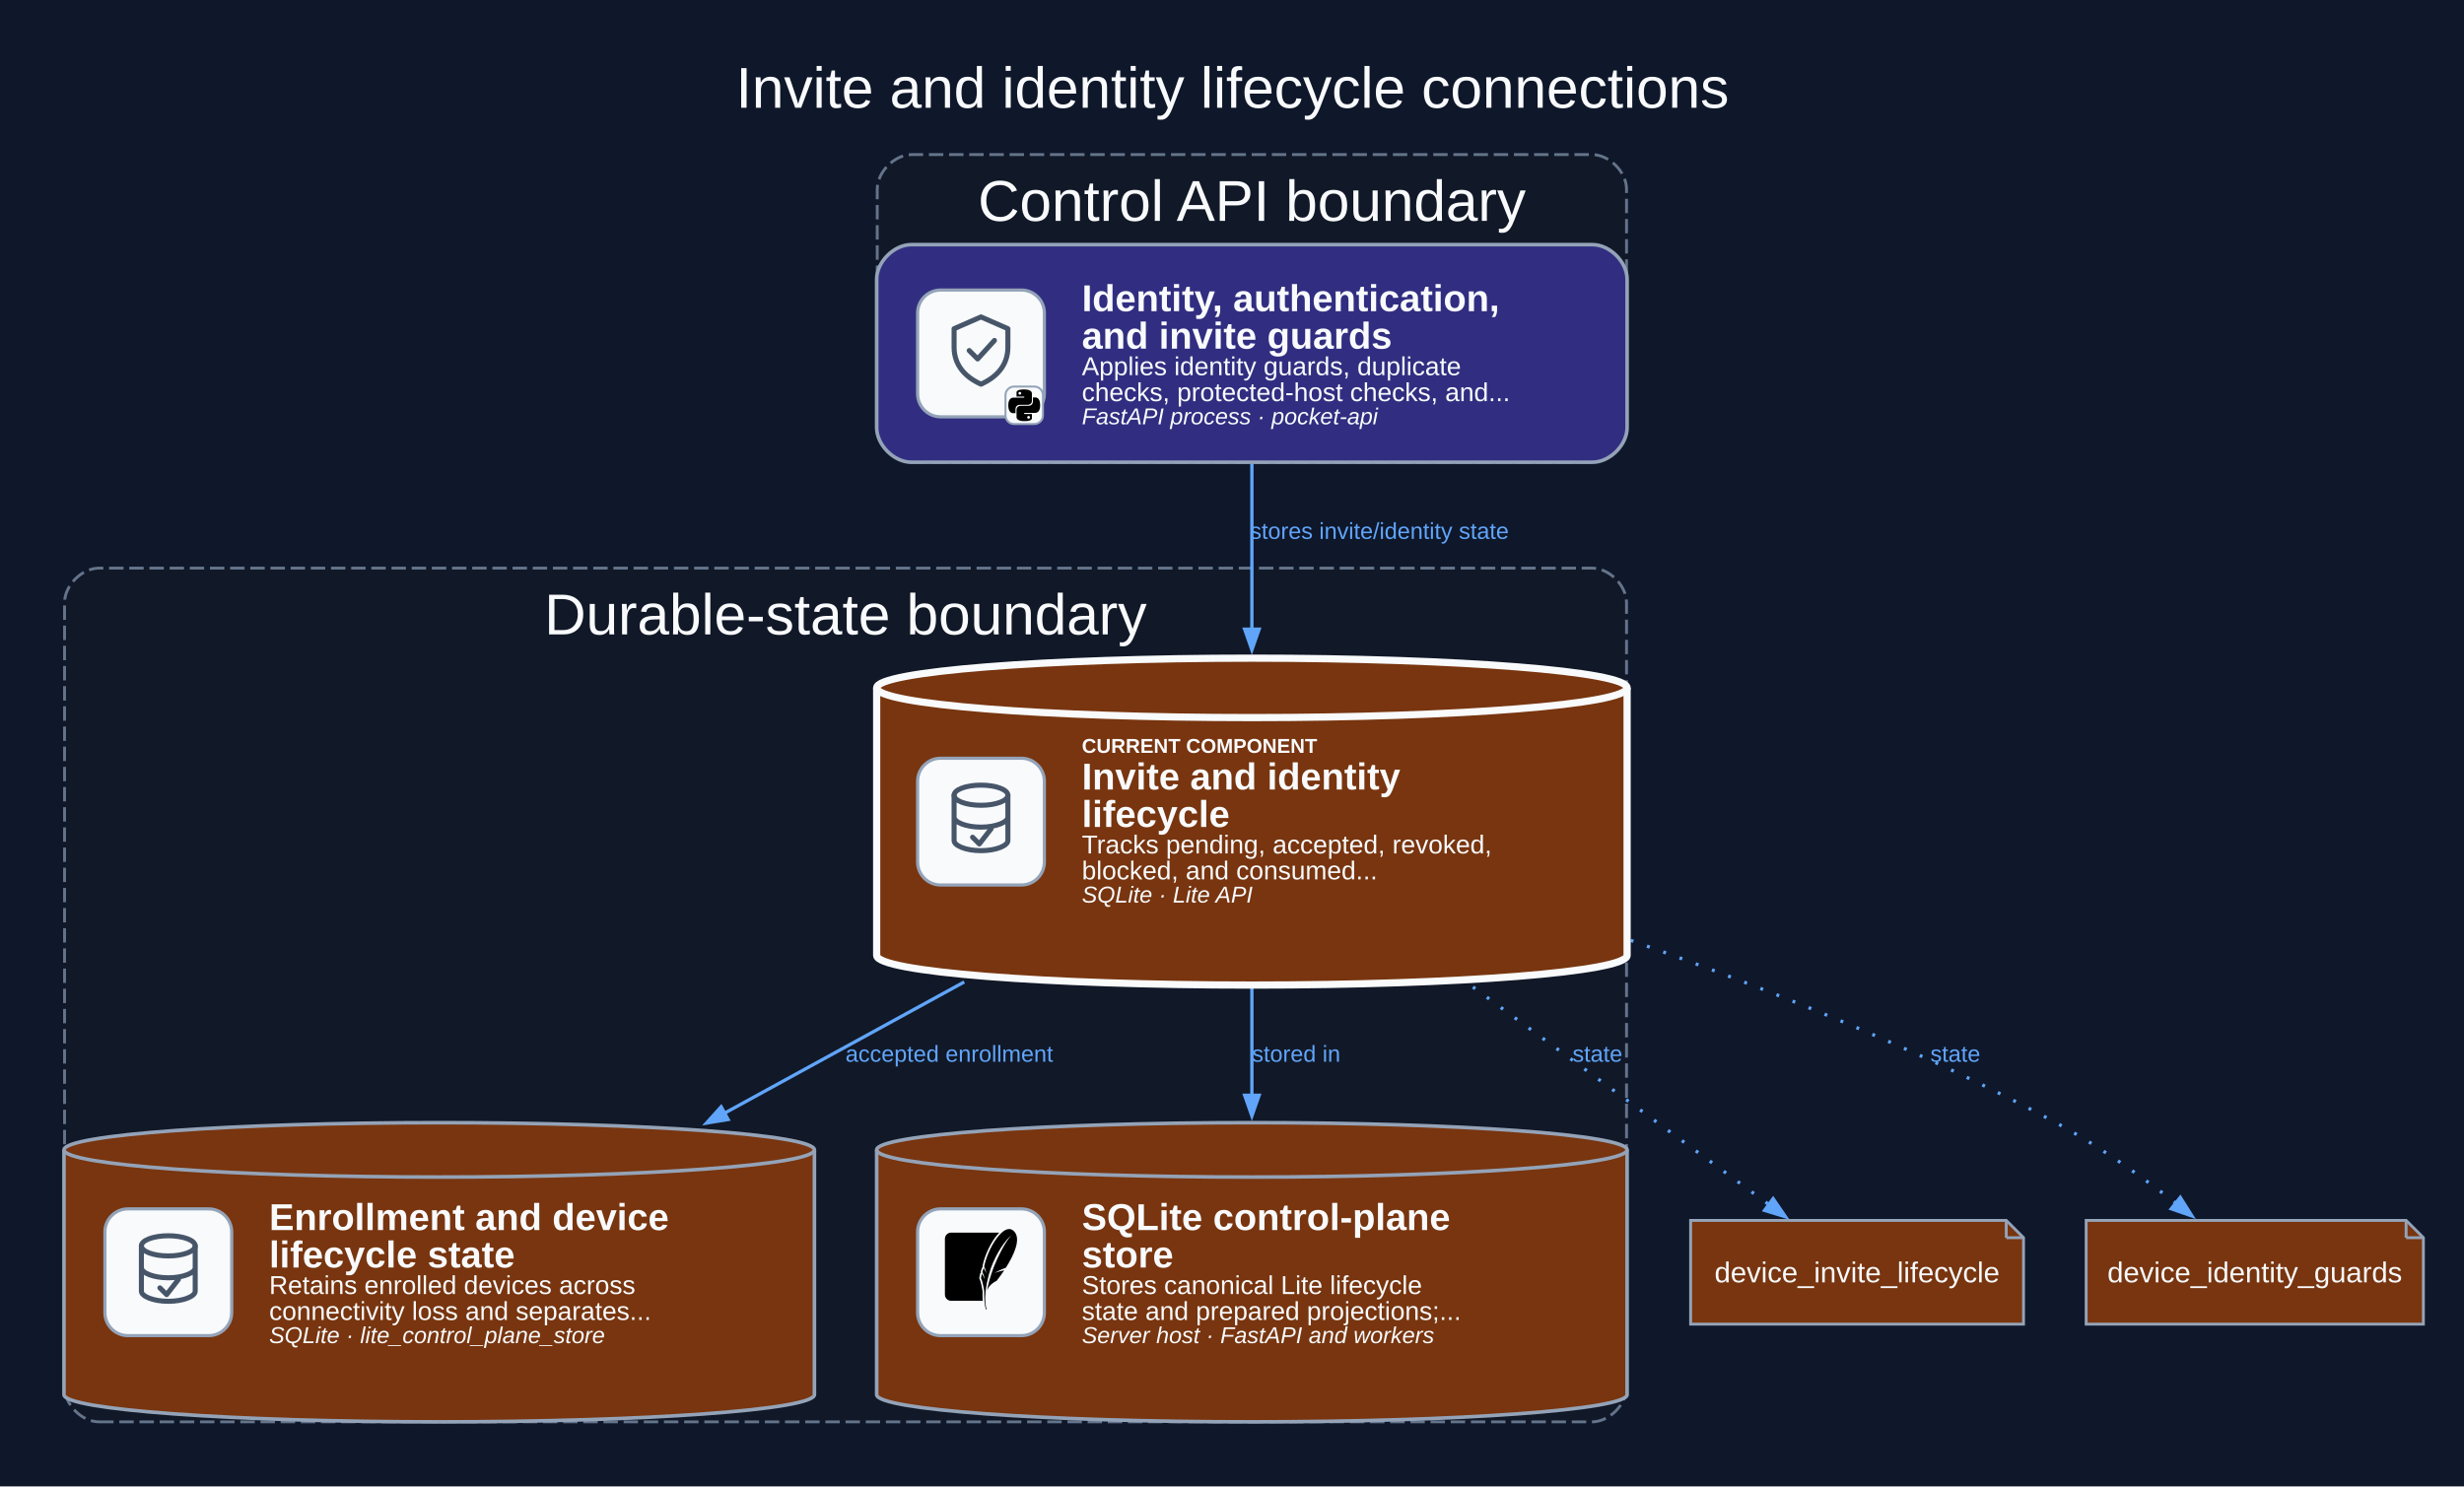
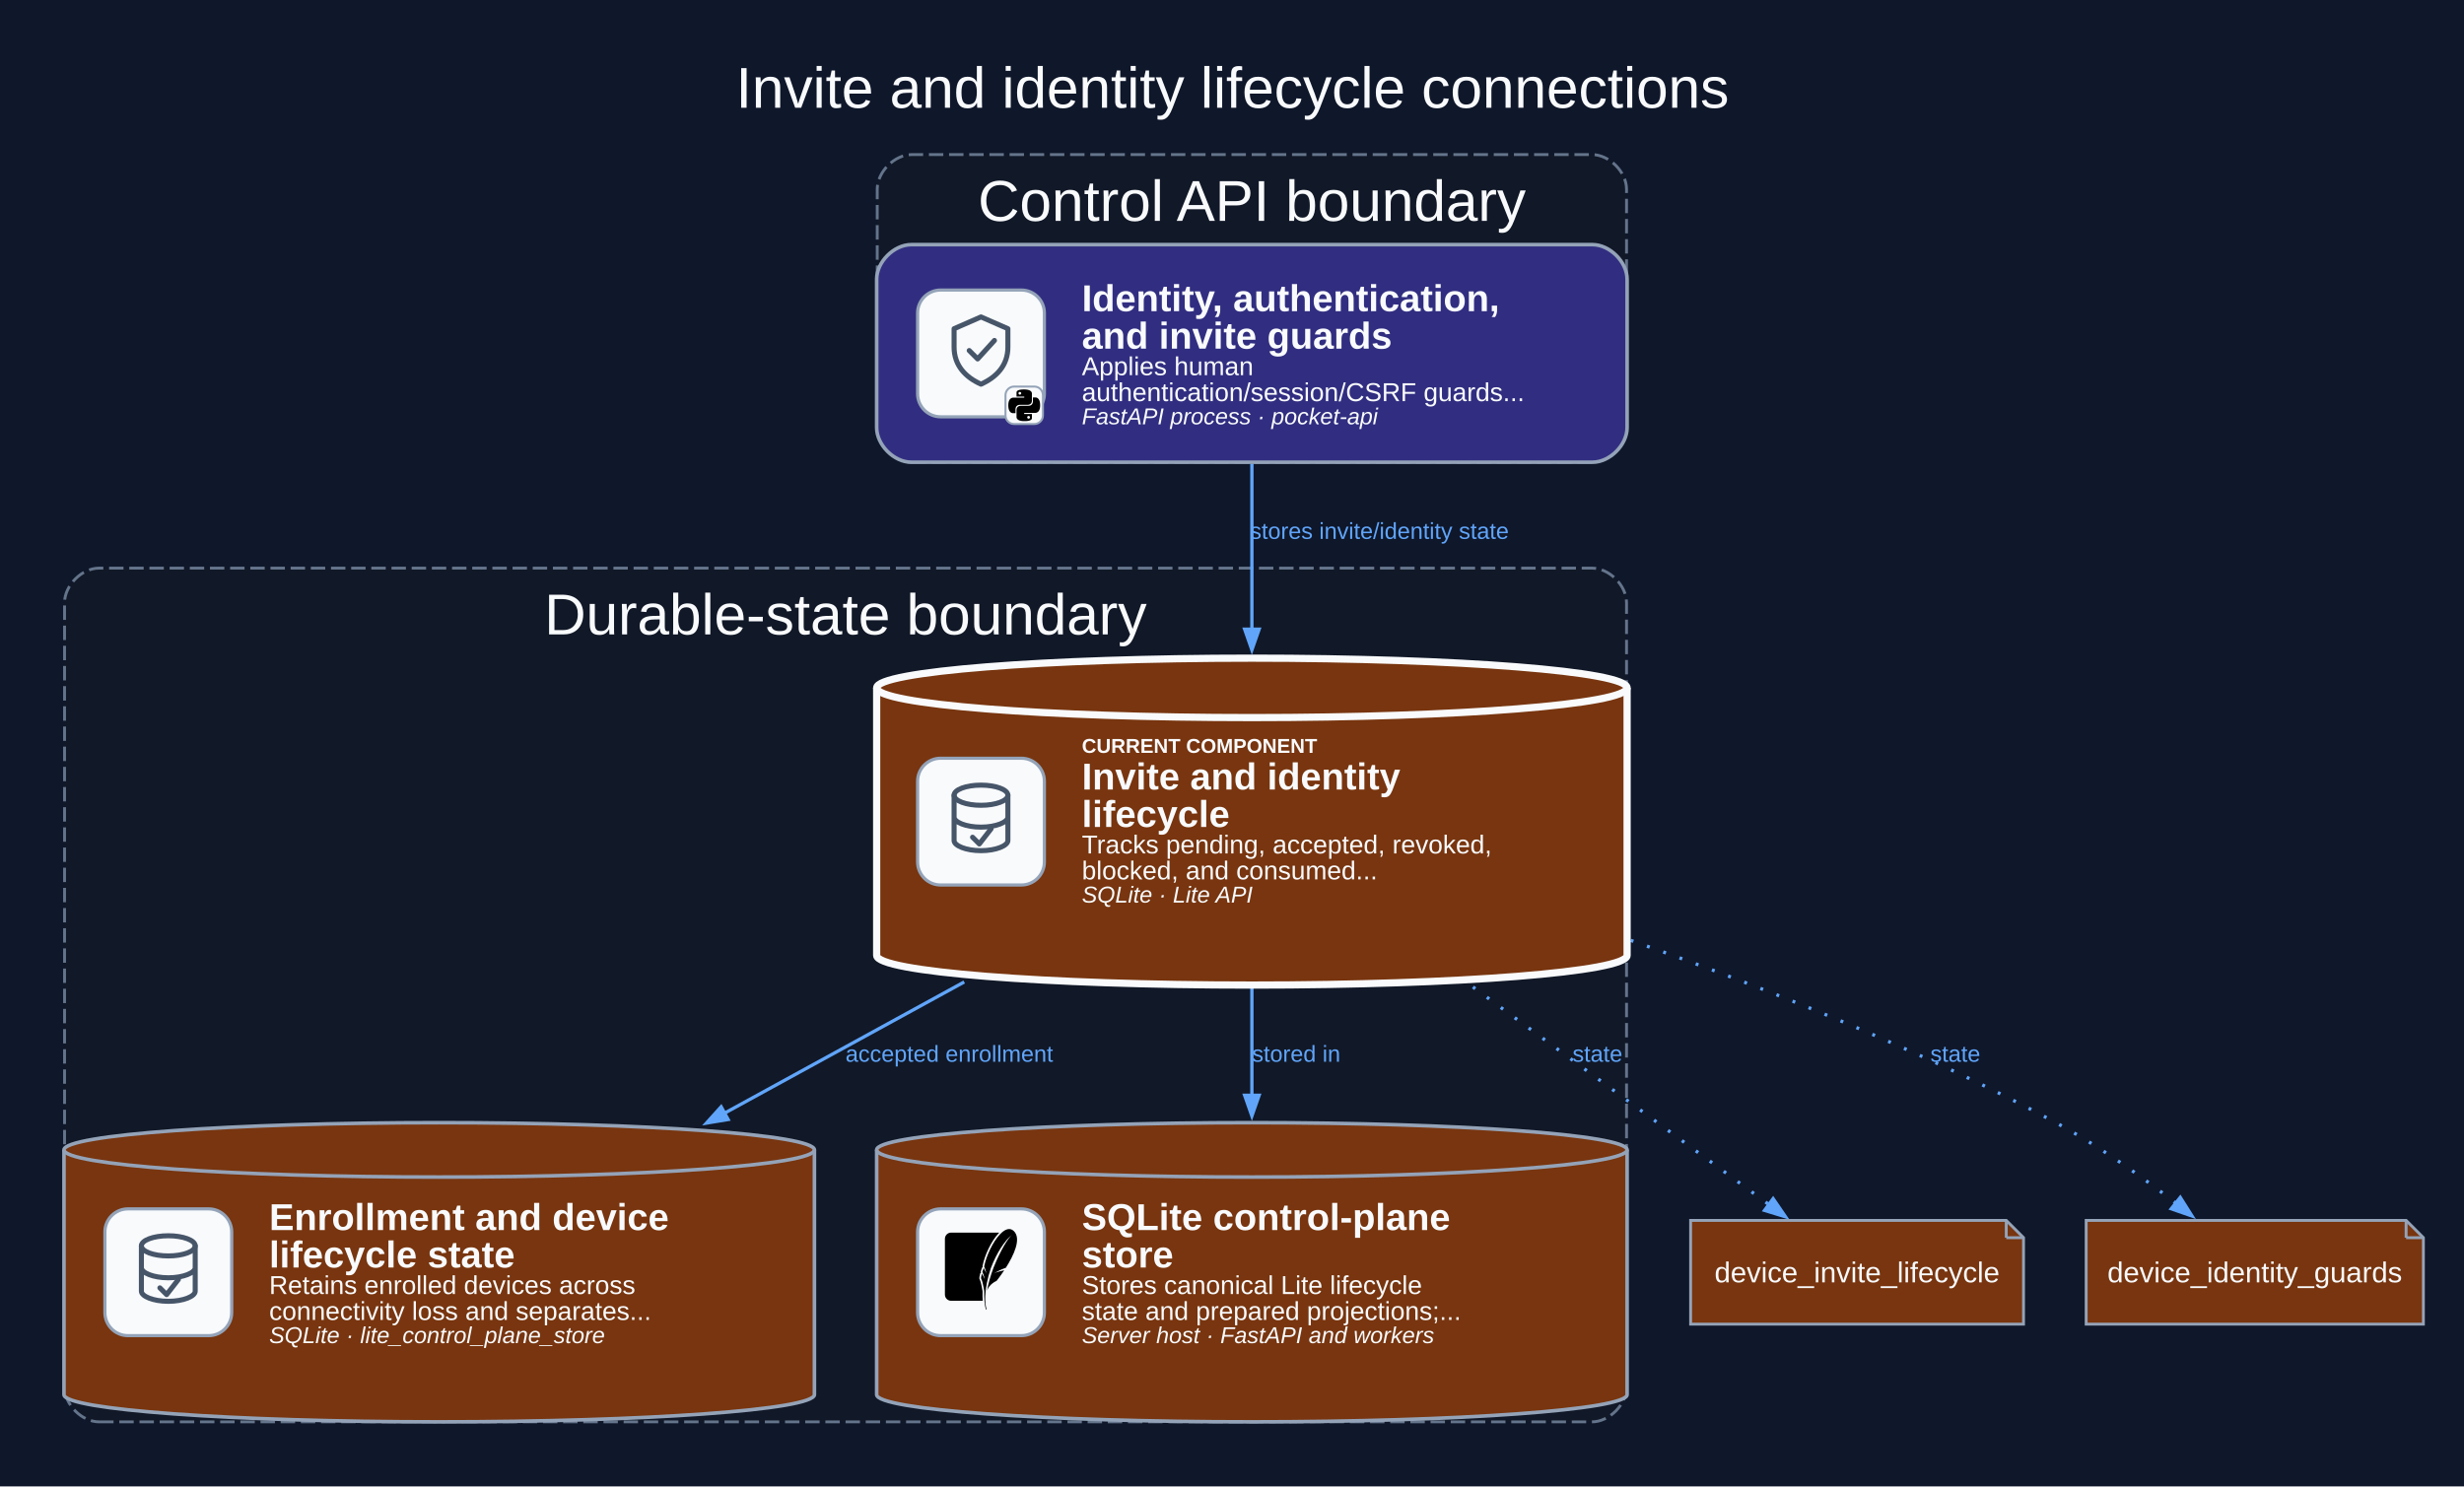
<svg xmlns="http://www.w3.org/2000/svg" xmlns:xlink="http://www.w3.org/1999/xlink" id="pocketlab-component-invite-state-dark" role="img" aria-labelledby="pocketlab-component-invite-state-dark-title pocketlab-component-invite-state-dark-desc" width="855.00" height="516.00" preserveAspectRatio="xMidYMid meet" focusable="false" viewBox="0.00 0.00 855.00 516.00">
  <defs class="pl-architecture-icon-symbols">
    <symbol id="pl-icon-brand-python" viewBox="0 0 24 24" overflow="visible">
      <path d="M14.25.18l.9.2.73.26.59.3.45.32.34.34.25.34.16.33.1.3.04.26.02.2-.01.13V8.5l-.05.63-.13.55-.21.46-.26.38-.3.31-.33.25-.35.19-.35.14-.33.1-.3.07-.26.04-.21.02H8.77l-.69.05-.59.14-.5.22-.41.27-.33.32-.27.35-.2.36-.15.37-.1.35-.07.32-.04.27-.02.21v3.06H3.17l-.21-.03-.28-.07-.32-.12-.35-.18-.36-.26-.36-.36-.35-.46-.32-.59-.28-.73-.21-.88-.14-1.05-.05-1.23.06-1.22.16-1.04.24-.87.32-.71.36-.57.4-.44.42-.33.42-.24.4-.16.36-.1.32-.05.24-.01h.16l.06.01h8.16v-.83H6.18l-.01-2.75-.02-.37.05-.34.11-.31.17-.28.25-.26.31-.23.38-.2.44-.18.51-.15.58-.12.64-.1.71-.06.77-.04.84-.02 1.27.05zm-6.3 1.98l-.23.33-.08.41.08.41.23.34.33.22.41.09.41-.09.33-.22.23-.34.08-.41-.08-.41-.23-.33-.33-.22-.41-.09-.41.09zm13.09 3.95l.28.06.32.12.35.18.36.27.36.35.35.47.32.59.28.73.21.88.14 1.04.05 1.23-.06 1.23-.16 1.04-.24.86-.32.71-.36.57-.4.45-.42.33-.42.24-.4.16-.36.09-.32.05-.24.02-.16-.01h-8.22v.82h5.84l.01 2.76.02.36-.05.34-.11.31-.17.29-.25.25-.31.24-.38.2-.44.17-.51.15-.58.13-.64.09-.71.07-.77.04-.84.01-1.27-.04-1.07-.14-.9-.2-.73-.25-.59-.3-.45-.33-.34-.34-.25-.34-.16-.33-.1-.3-.04-.25-.02-.2.01-.13v-5.34l.05-.64.13-.54.21-.46.26-.38.3-.32.33-.24.35-.2.35-.14.33-.1.3-.06.26-.04.21-.02.13-.01h5.84l.69-.05.59-.14.5-.21.41-.28.33-.32.27-.35.2-.36.15-.36.1-.35.07-.32.04-.28.02-.21V6.07h2.09l.14.01zm-6.47 14.25l-.23.33-.08.41.08.41.23.33.33.23.41.08.41-.08.33-.23.23-.33.08-.41-.08-.41-.23-.33-.33-.23-.41-.08-.41.08z" />
    </symbol>
    <symbol id="pl-icon-brand-sqlite" viewBox="0 0 24 24" overflow="visible">
      <path d="M21.678.521c-1.032-.92-2.28-.55-3.513.544a8.71 8.71 0 0 0-.547.535c-2.109 2.237-4.066 6.38-4.674 9.544.237.48.422 1.093.544 1.561a13.044 13.044 0 0 1 .164.703s-.019-.071-.096-.296l-.05-.146a1.689 1.689 0 0 0-.033-.08c-.138-.32-.518-.995-.686-1.289-.143.423-.27.818-.376 1.176.484.884.778 2.4.778 2.4s-.025-.099-.147-.442c-.107-.303-.644-1.244-.772-1.464-.217.804-.304 1.346-.226 1.478.152.256.296.698.422 1.186.286 1.1.485 2.44.485 2.44l.017.224a22.41 22.41 0 0 0 .056 2.748c.095 1.146.273 2.13.5 2.657l.155-.084c-.334-1.038-.47-2.399-.41-3.967.09-2.398.642-5.29 1.661-8.304 1.723-4.55 4.113-8.201 6.3-9.945-1.993 1.8-4.692 7.63-5.5 9.788-.904 2.416-1.545 4.684-1.931 6.857.666-2.037 2.821-2.912 2.821-2.912s1.057-1.304 2.292-3.166c-.74.169-1.955.458-2.362.629-.6.251-.762.337-.762.337s1.945-1.184 3.613-1.72C21.695 7.9 24.195 2.767 21.678.521m-18.573.543A1.842 1.842 0 0 0 1.27 2.9v16.608a1.84 1.84 0 0 0 1.835 1.834h9.418a22.953 22.953 0 0 1-.052-2.707c-.006-.062-.011-.141-.016-.2a27.01 27.01 0 0 0-.473-2.378c-.121-.47-.275-.898-.369-1.057-.116-.197-.098-.31-.097-.432 0-.12.015-.245.037-.386a9.98 9.98 0 0 1 .234-1.045l.217-.028c-.017-.035-.014-.065-.031-.097l-.041-.381a32.8 32.8 0 0 1 .382-1.194l.2-.019c-.008-.016-.01-.038-.018-.053l-.043-.316c.63-3.28 2.587-7.443 4.8-9.791.066-.069.133-.128.198-.194Z" />
    </symbol>
    <symbol id="pl-icon-semantic-api-guard" viewBox="0 0 48 48" overflow="visible">
      <g fill="none" stroke="#475569" stroke-width="3" stroke-linecap="round" stroke-linejoin="round">
        <path d="M24 4l16 7v11c0 11-7 18-16 22C15 40 8 33 8 22V11z" />
        <path d="M17 24l5 5 10-11" />
      </g>
    </symbol>
    <symbol id="pl-icon-semantic-durable-state" viewBox="0 0 48 48" overflow="visible">
      <g fill="none" stroke="#475569" stroke-width="3" stroke-linecap="round" stroke-linejoin="round">
        <ellipse cx="24" cy="10" rx="16" ry="6" />
        <path d="M8 10v27c0 3 7 6 16 6s16-3 16-6V10M8 23c0 3 7 6 16 6s16-3 16-6" />
        <path d="M19 35l4 4 7-9" />
      </g>
    </symbol>
  </defs>
  <g id="graph0" class="graph" transform="scale(1 1) rotate(0) translate(14.4 501.47)">
    <polygon fill="#0f172a" stroke="none" points="-14.4,14.4 -14.4,-501.47 840.91,-501.47 840.91,14.4 -14.4,14.4" />
    <text xml:space="preserve" text-anchor="middle" x="413.26" y="-464.07" font-family="Arial" font-size="20.00" fill="#f8fafc">Invite and identity lifecycle connections</text>
    <g id="clust1" class="cluster">
      <path fill="#111827" stroke="#64748b" stroke-dasharray="5,2" d="M302,-341.05C302,-341.05 538,-341.05 538,-341.05 544,-341.05 550,-347.05 550,-353.05 550,-353.05 550,-435.82 550,-435.82 550,-441.82 544,-447.82 538,-447.82 538,-447.82 302,-447.82 302,-447.82 296,-447.82 290,-441.82 290,-435.82 290,-435.82 290,-353.05 290,-353.05 290,-347.05 296,-341.05 302,-341.05" />
      <text xml:space="preserve" text-anchor="middle" x="420" y="-424.82" font-family="Arial" font-size="20.00" fill="#f8fafc">Control API boundary</text>
    </g>
    <g id="clust2" class="cluster">
      <path fill="#111827" stroke="#64748b" stroke-dasharray="5,2" d="M20,-8C20,-8 538,-8 538,-8 544,-8 550,-14 550,-20 550,-20 550,-292.3 550,-292.3 550,-298.3 544,-304.3 538,-304.3 538,-304.3 20,-304.3 20,-304.3 14,-304.3 8,-298.3 8,-292.3 8,-292.3 8,-20 8,-20 8,-14 14,-8 20,-8" />
      <text xml:space="preserve" text-anchor="middle" x="279" y="-281.3" font-family="Arial" font-size="20.00" fill="#f8fafc">Durable-state boundary</text>
    </g>
    <g id="edge3" class="edge">
      <g id="a_edge3">
        <a xlink:title="stores invite/identity state (SQLite)">
          <path fill="none" stroke="#60a5fa" stroke-width="1.15" d="M420,-340.59C420,-323.49 420,-302.68 420,-283.07" />
          <polygon fill="#60a5fa" stroke="#60a5fa" stroke-width="1.15" points="422.52,-283.1 420,-275.9 417.48,-283.1 422.52,-283.1" />
        </a>
      </g>
      <text xml:space="preserve" text-anchor="middle" x="464.25" y="-314.45" font-family="Arial" font-size="8.00" fill="#60a5fa">stores invite/identity state</text>
    </g>
    <g id="edge1" class="edge">
      <g id="a_edge1">
        <a xlink:title="accepted enrollment (SQLite)">
          <path fill="none" stroke="#60a5fa" stroke-width="1.15" d="M320.18,-160.67C293.1,-145.84 263.79,-129.8 236.77,-115" />
          <polygon fill="#60a5fa" stroke="#60a5fa" stroke-width="1.15" points="238.26,-112.94 230.74,-111.7 235.84,-117.36 238.26,-112.94" />
        </a>
      </g>
      <text xml:space="preserve" text-anchor="middle" x="315" y="-132.99" font-family="Arial" font-size="8.00" fill="#60a5fa">accepted enrollment</text>
    </g>
    <g id="edge2" class="edge">
      <g id="a_edge2">
        <a xlink:title="stored in (SQLite)">
          <path fill="none" stroke="#60a5fa" stroke-width="1.15" d="M420,-158.71C420,-146.52 420,-133.59 420,-121.26" />
          <polygon fill="#60a5fa" stroke="#60a5fa" stroke-width="1.15" points="422.52,-121.35 420,-114.15 417.48,-121.35 422.52,-121.35" />
        </a>
      </g>
      <text xml:space="preserve" text-anchor="middle" x="435.38" y="-132.99" font-family="Arial" font-size="8.00" fill="#60a5fa">stored in</text>
    </g>
    <g id="edge4" class="edge">
      <path fill="none" stroke="#60a5fa" stroke-width="1.15" stroke-dasharray="1,5" d="M496.71,-158.92C532.41,-132.67 572.84,-102.95 599.72,-83.19" />
      <polygon fill="#60a5fa" stroke="#60a5fa" stroke-width="1.15" points="600.87,-85.46 605.18,-79.17 597.89,-81.4 600.87,-85.46" />
      <text xml:space="preserve" text-anchor="middle" x="539.92" y="-132.99" font-family="Arial" font-size="8.00" fill="#60a5fa">state</text>
    </g>
    <g id="edge5" class="edge">
      <path fill="none" stroke="#60a5fa" stroke-width="1.15" stroke-dasharray="1,5" d="M551.44,-175.11C599.2,-158.31 652.76,-136.83 699,-111.84 713.56,-103.97 728.49,-93.33 740.72,-83.81" />
      <polygon fill="#60a5fa" stroke="#60a5fa" stroke-width="1.15" points="742.15,-85.9 746.22,-79.45 739.01,-81.95 742.15,-85.9" />
      <text xml:space="preserve" text-anchor="middle" x="664.1" y="-132.99" font-family="Arial" font-size="8.00" fill="#60a5fa">state</text>
    </g>
    <g id="node1" class="node">
      <g id="a_node1">
-         <a xlink:href="../../../../generated/production/architecture/components/api-guards/" xlink:title="Identity, authentication, and invite guards. Applies identity guards, duplicate checks, protected-host checks, and fail-closed invite/bootstrap acceptance." target="_top">
+         <a xlink:href="../../../../generated/production/architecture/components/api-guards/" xlink:title="Identity, authentication, and invite guards. Applies human authentication/session/CSRF guards plus device identity, duplicate, protected-host, and fail-closed invite/bootstrap acceptance guards." target="_top">
          <path fill="#312e81" stroke="#94a3b8" stroke-width="1.25" d="M538.2,-416.57C538.2,-416.57 301.8,-416.57 301.8,-416.57 295.8,-416.57 289.8,-410.57 289.8,-404.57 289.8,-404.57 289.8,-353.05 289.8,-353.05 289.8,-347.05 295.8,-341.05 301.8,-341.05 301.8,-341.05 538.2,-341.05 538.2,-341.05 544.2,-341.05 550.2,-347.05 550.2,-353.05 550.2,-353.05 550.2,-404.57 550.2,-404.57 550.2,-410.57 544.2,-416.57 538.2,-416.57" />
          <g id="a_node1_0">
            <g class="pl-node-icon" data-component="api-guards" data-icon-cell="297.00,-410.81,58.00,64.00" data-icon-tile="304.00,-400.81,44.00,44.00" aria-hidden="true">
              <rect class="pl-node-icon__tile" x="304.00" y="-400.81" width="44.00" height="44.00" rx="8" fill="#f8fafc" stroke="#94a3b8" stroke-width="1.1" />
              <use class="pl-node-icon__primary" href="#pl-icon-semantic-api-guard" x="312.00" y="-393.81" width="28.00" height="28.00" preserveAspectRatio="xMidYMid meet" aria-hidden="true" />
              <rect class="pl-node-icon__badge-tile" x="334.50" y="-367.31" width="13.00" height="13.00" rx="3" fill="#f8fafc" stroke="#94a3b8" stroke-width="0.7" />
              <use class="pl-node-icon__badge" href="#pl-icon-brand-python" x="335.50" y="-366.31" width="11.00" height="11.00" preserveAspectRatio="xMidYMid meet" aria-hidden="true" />
            </g>
          </g>
          <text xml:space="preserve" text-anchor="start" x="361" y="-393.46" font-family="Arial" font-weight="bold" font-size="13.00" fill="#f8fafc">Identity, authentication,</text>
          <text xml:space="preserve" text-anchor="start" x="361" y="-380.46" font-family="Arial" font-weight="bold" font-size="13.00" fill="#f8fafc">and invite guards</text>
-           <text xml:space="preserve" text-anchor="start" x="361" y="-371.26" font-family="Arial" font-size="9.00" fill="#f8fafc">Applies identity guards, duplicate</text>
-           <text xml:space="preserve" text-anchor="start" x="361" y="-362.26" font-family="Arial" font-size="9.00" fill="#f8fafc">checks, protected-host checks, and...</text>
+           <text xml:space="preserve" text-anchor="start" x="361" y="-371.26" font-family="Arial" font-size="9.00" fill="#f8fafc">Applies human</text>
+           <text xml:space="preserve" text-anchor="start" x="361" y="-362.26" font-family="Arial" font-size="9.00" fill="#f8fafc">authentication/session/CSRF guards...</text>
          <text xml:space="preserve" text-anchor="start" x="361" y="-354.21" font-family="Arial" font-style="italic" font-size="8.00" fill="#f8fafc">FastAPI process · pocket-api</text>
        </a>
      </g>
    </g>
    <g id="node2" class="node">
      <g id="a_node2">
        <a xlink:href="../../../../generated/production/architecture/components/device-state/" xlink:title="Enrollment and device lifecycle state. Retains enrolled devices across connectivity loss and separates durable enrollment, current state, health, supervisor state, and recovery history." target="_top">
          <path fill="#78350f" stroke="#94a3b8" stroke-width="1.25" d="M268.2,-102.4C268.2,-107.61 209.84,-111.84 138,-111.84 66.16,-111.84 7.8,-107.61 7.8,-102.4 7.8,-102.4 7.8,-17.44 7.8,-17.44 7.8,-12.23 66.16,-8 138,-8 209.84,-8 268.2,-12.23 268.2,-17.44 268.2,-17.44 268.2,-102.4 268.2,-102.4" />
          <path fill="none" stroke="#94a3b8" stroke-width="1.25" d="M268.2,-102.4C268.2,-97.19 209.84,-92.96 138,-92.96 66.16,-92.96 7.8,-97.19 7.8,-102.4" />
          <g id="a_node2_1">
            <g class="pl-node-icon" data-component="device-state" data-icon-cell="15.00,-91.92,58.00,64.00" data-icon-tile="22.00,-81.92,44.00,44.00" aria-hidden="true">
              <rect class="pl-node-icon__tile" x="22.00" y="-81.92" width="44.00" height="44.00" rx="8" fill="#f8fafc" stroke="#94a3b8" stroke-width="1.1" />
              <use class="pl-node-icon__primary" href="#pl-icon-semantic-durable-state" x="30.00" y="-74.92" width="28.00" height="28.00" preserveAspectRatio="xMidYMid meet" aria-hidden="true" />
            </g>
          </g>
          <text xml:space="preserve" text-anchor="start" x="79" y="-74.57" font-family="Arial" font-weight="bold" font-size="13.00" fill="#f8fafc">Enrollment and device</text>
          <text xml:space="preserve" text-anchor="start" x="79" y="-61.57" font-family="Arial" font-weight="bold" font-size="13.00" fill="#f8fafc">lifecycle state</text>
          <text xml:space="preserve" text-anchor="start" x="79" y="-52.37" font-family="Arial" font-size="9.00" fill="#f8fafc">Retains enrolled devices across</text>
          <text xml:space="preserve" text-anchor="start" x="79" y="-43.37" font-family="Arial" font-size="9.00" fill="#f8fafc">connectivity loss and separates...</text>
          <text xml:space="preserve" text-anchor="start" x="79" y="-35.32" font-family="Arial" font-style="italic" font-size="8.00" fill="#f8fafc">SQLite · lite_control_plane_store</text>
        </a>
      </g>
    </g>
    <g id="node3" class="node">
      <g id="a_node3">
        <a xlink:href="../../../../generated/production/architecture/components/invite-state/" xlink:title="Invite and identity lifecycle. Tracks pending, accepted, revoked, blocked, and consumed invite/identity state with duplicate and mismatch guards." target="_top">
          <path fill="#78350f" stroke="#f8fafc" stroke-width="2.5" d="M550.2,-262.74C550.2,-268.43 491.84,-273.05 420,-273.05 348.16,-273.05 289.8,-268.43 289.8,-262.74 289.8,-262.74 289.8,-169.9 289.8,-169.9 289.8,-164.21 348.16,-159.59 420,-159.59 491.84,-159.59 550.2,-164.21 550.2,-169.9 550.2,-169.9 550.2,-262.74 550.2,-262.74" />
          <path fill="none" stroke="#f8fafc" stroke-width="2.5" d="M550.2,-262.74C550.2,-257.05 491.84,-252.42 420,-252.42 348.16,-252.42 289.8,-257.05 289.8,-262.74" />
          <g id="a_node3_2">
            <g class="pl-node-icon" data-component="invite-state" data-icon-cell="297.00,-251.82,58.00,71.00" data-icon-tile="304.00,-238.32,44.00,44.00" aria-hidden="true">
              <rect class="pl-node-icon__tile" x="304.00" y="-238.32" width="44.00" height="44.00" rx="8" fill="#f8fafc" stroke="#94a3b8" stroke-width="1.1" />
              <use class="pl-node-icon__primary" href="#pl-icon-semantic-durable-state" x="312.00" y="-231.32" width="28.00" height="28.00" preserveAspectRatio="xMidYMid meet" aria-hidden="true" />
            </g>
          </g>
          <text xml:space="preserve" text-anchor="start" x="361" y="-240.17" font-family="Arial" font-weight="bold" font-size="7.00" fill="#f8fafc">CURRENT COMPONENT</text>
          <text xml:space="preserve" text-anchor="start" x="361" y="-227.47" font-family="Arial" font-weight="bold" font-size="13.00" fill="#f8fafc">Invite and identity</text>
          <text xml:space="preserve" text-anchor="start" x="361" y="-214.47" font-family="Arial" font-weight="bold" font-size="13.00" fill="#f8fafc">lifecycle</text>
          <text xml:space="preserve" text-anchor="start" x="361" y="-205.27" font-family="Arial" font-size="9.00" fill="#f8fafc">Tracks pending, accepted, revoked,</text>
          <text xml:space="preserve" text-anchor="start" x="361" y="-196.27" font-family="Arial" font-size="9.00" fill="#f8fafc">blocked, and consumed...</text>
          <text xml:space="preserve" text-anchor="start" x="361" y="-188.22" font-family="Arial" font-style="italic" font-size="8.00" fill="#f8fafc">SQLite · Lite API</text>
        </a>
      </g>
    </g>
    <g id="node4" class="node">
      <g id="a_node4">
        <a xlink:href="../../../../generated/production/architecture/components/sqlite/" xlink:title="SQLite control-plane store. Stores canonical Lite lifecycle state and prepared projections; the frontend never accesses it directly." target="_top">
          <path fill="#78350f" stroke="#94a3b8" stroke-width="1.25" d="M550.2,-102.4C550.2,-107.61 491.84,-111.84 420,-111.84 348.16,-111.84 289.8,-107.61 289.8,-102.4 289.8,-102.4 289.8,-17.44 289.8,-17.44 289.8,-12.23 348.16,-8 420,-8 491.84,-8 550.2,-12.23 550.2,-17.44 550.2,-17.44 550.2,-102.4 550.2,-102.4" />
          <path fill="none" stroke="#94a3b8" stroke-width="1.25" d="M550.2,-102.4C550.2,-97.19 491.84,-92.96 420,-92.96 348.16,-92.96 289.8,-97.19 289.8,-102.4" />
          <g id="a_node4_3">
            <g class="pl-node-icon" data-component="sqlite" data-icon-cell="297.00,-91.92,58.00,64.00" data-icon-tile="304.00,-81.92,44.00,44.00" aria-hidden="true">
              <rect class="pl-node-icon__tile" x="304.00" y="-81.92" width="44.00" height="44.00" rx="8" fill="#f8fafc" stroke="#94a3b8" stroke-width="1.1" />
              <use class="pl-node-icon__primary" href="#pl-icon-brand-sqlite" x="312.00" y="-74.92" width="28.00" height="28.00" preserveAspectRatio="xMidYMid meet" aria-hidden="true" />
            </g>
          </g>
          <text xml:space="preserve" text-anchor="start" x="361" y="-74.57" font-family="Arial" font-weight="bold" font-size="13.00" fill="#f8fafc">SQLite control-plane</text>
          <text xml:space="preserve" text-anchor="start" x="361" y="-61.57" font-family="Arial" font-weight="bold" font-size="13.00" fill="#f8fafc">store</text>
          <text xml:space="preserve" text-anchor="start" x="361" y="-52.37" font-family="Arial" font-size="9.00" fill="#f8fafc">Stores canonical Lite lifecycle</text>
          <text xml:space="preserve" text-anchor="start" x="361" y="-43.37" font-family="Arial" font-size="9.00" fill="#f8fafc">state and prepared projections;...</text>
          <text xml:space="preserve" text-anchor="start" x="361" y="-35.32" font-family="Arial" font-style="italic" font-size="8.00" fill="#f8fafc">Server host · FastAPI and workers</text>
        </a>
      </g>
    </g>
    <g id="node5" class="node">
      <g id="a_node5">
        <a xlink:title="Durable-state dependency">
          <polygon fill="#78350f" stroke="#94a3b8" points="681.76,-77.92 572.24,-77.92 572.24,-41.92 687.76,-41.92 687.76,-71.92 681.76,-77.92" />
          <polyline fill="none" stroke="#94a3b8" points="681.76,-77.92 681.76,-71.92" />
          <polyline fill="none" stroke="#94a3b8" points="687.76,-71.92 681.76,-71.92" />
          <text xml:space="preserve" text-anchor="middle" x="630" y="-56.42" font-family="Arial" font-size="10.00" fill="#f8fafc">device_invite_lifecycle</text>
        </a>
      </g>
    </g>
    <g id="node6" class="node">
      <g id="a_node6">
        <a xlink:title="Durable-state dependency">
          <polygon fill="#78350f" stroke="#94a3b8" points="820.51,-77.92 709.49,-77.92 709.49,-41.92 826.51,-41.92 826.51,-71.92 820.51,-77.92" />
          <polyline fill="none" stroke="#94a3b8" points="820.51,-77.92 820.51,-71.92" />
          <polyline fill="none" stroke="#94a3b8" points="826.51,-71.92 820.51,-71.92" />
          <text xml:space="preserve" text-anchor="middle" x="768" y="-56.42" font-family="Arial" font-size="10.00" fill="#f8fafc">device_identity_guards</text>
        </a>
      </g>
    </g>
  </g>
</svg>
